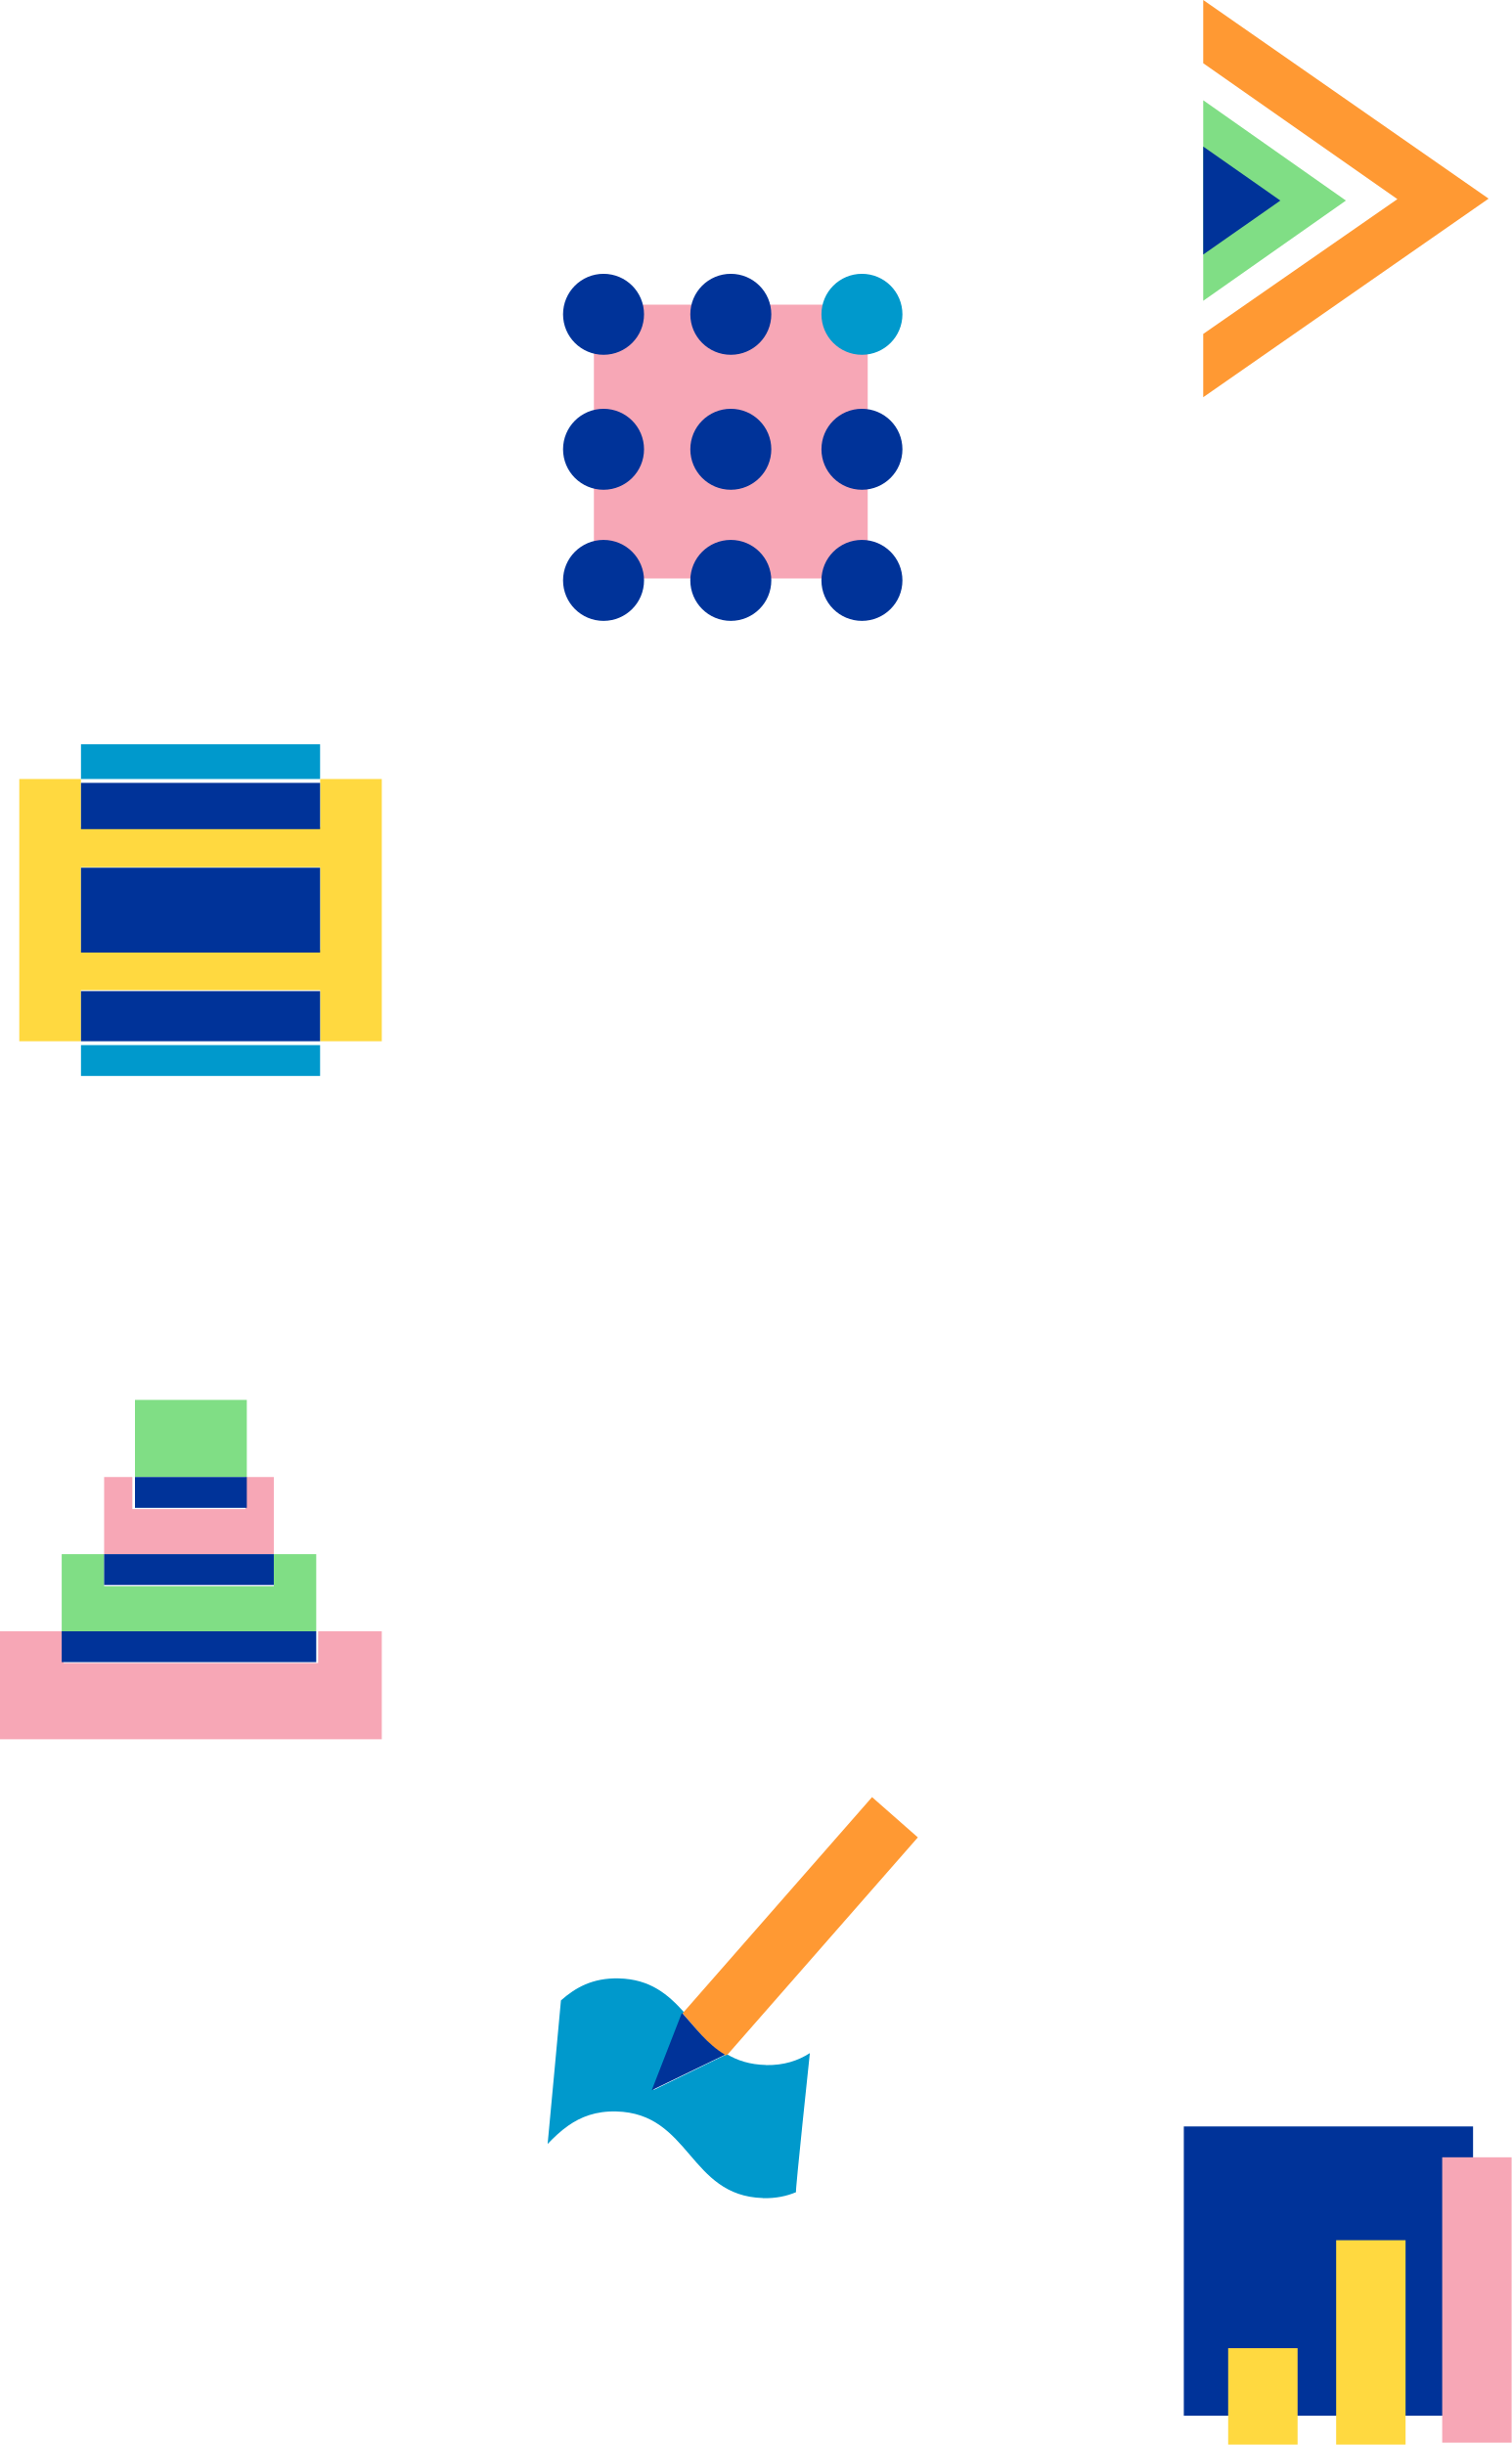
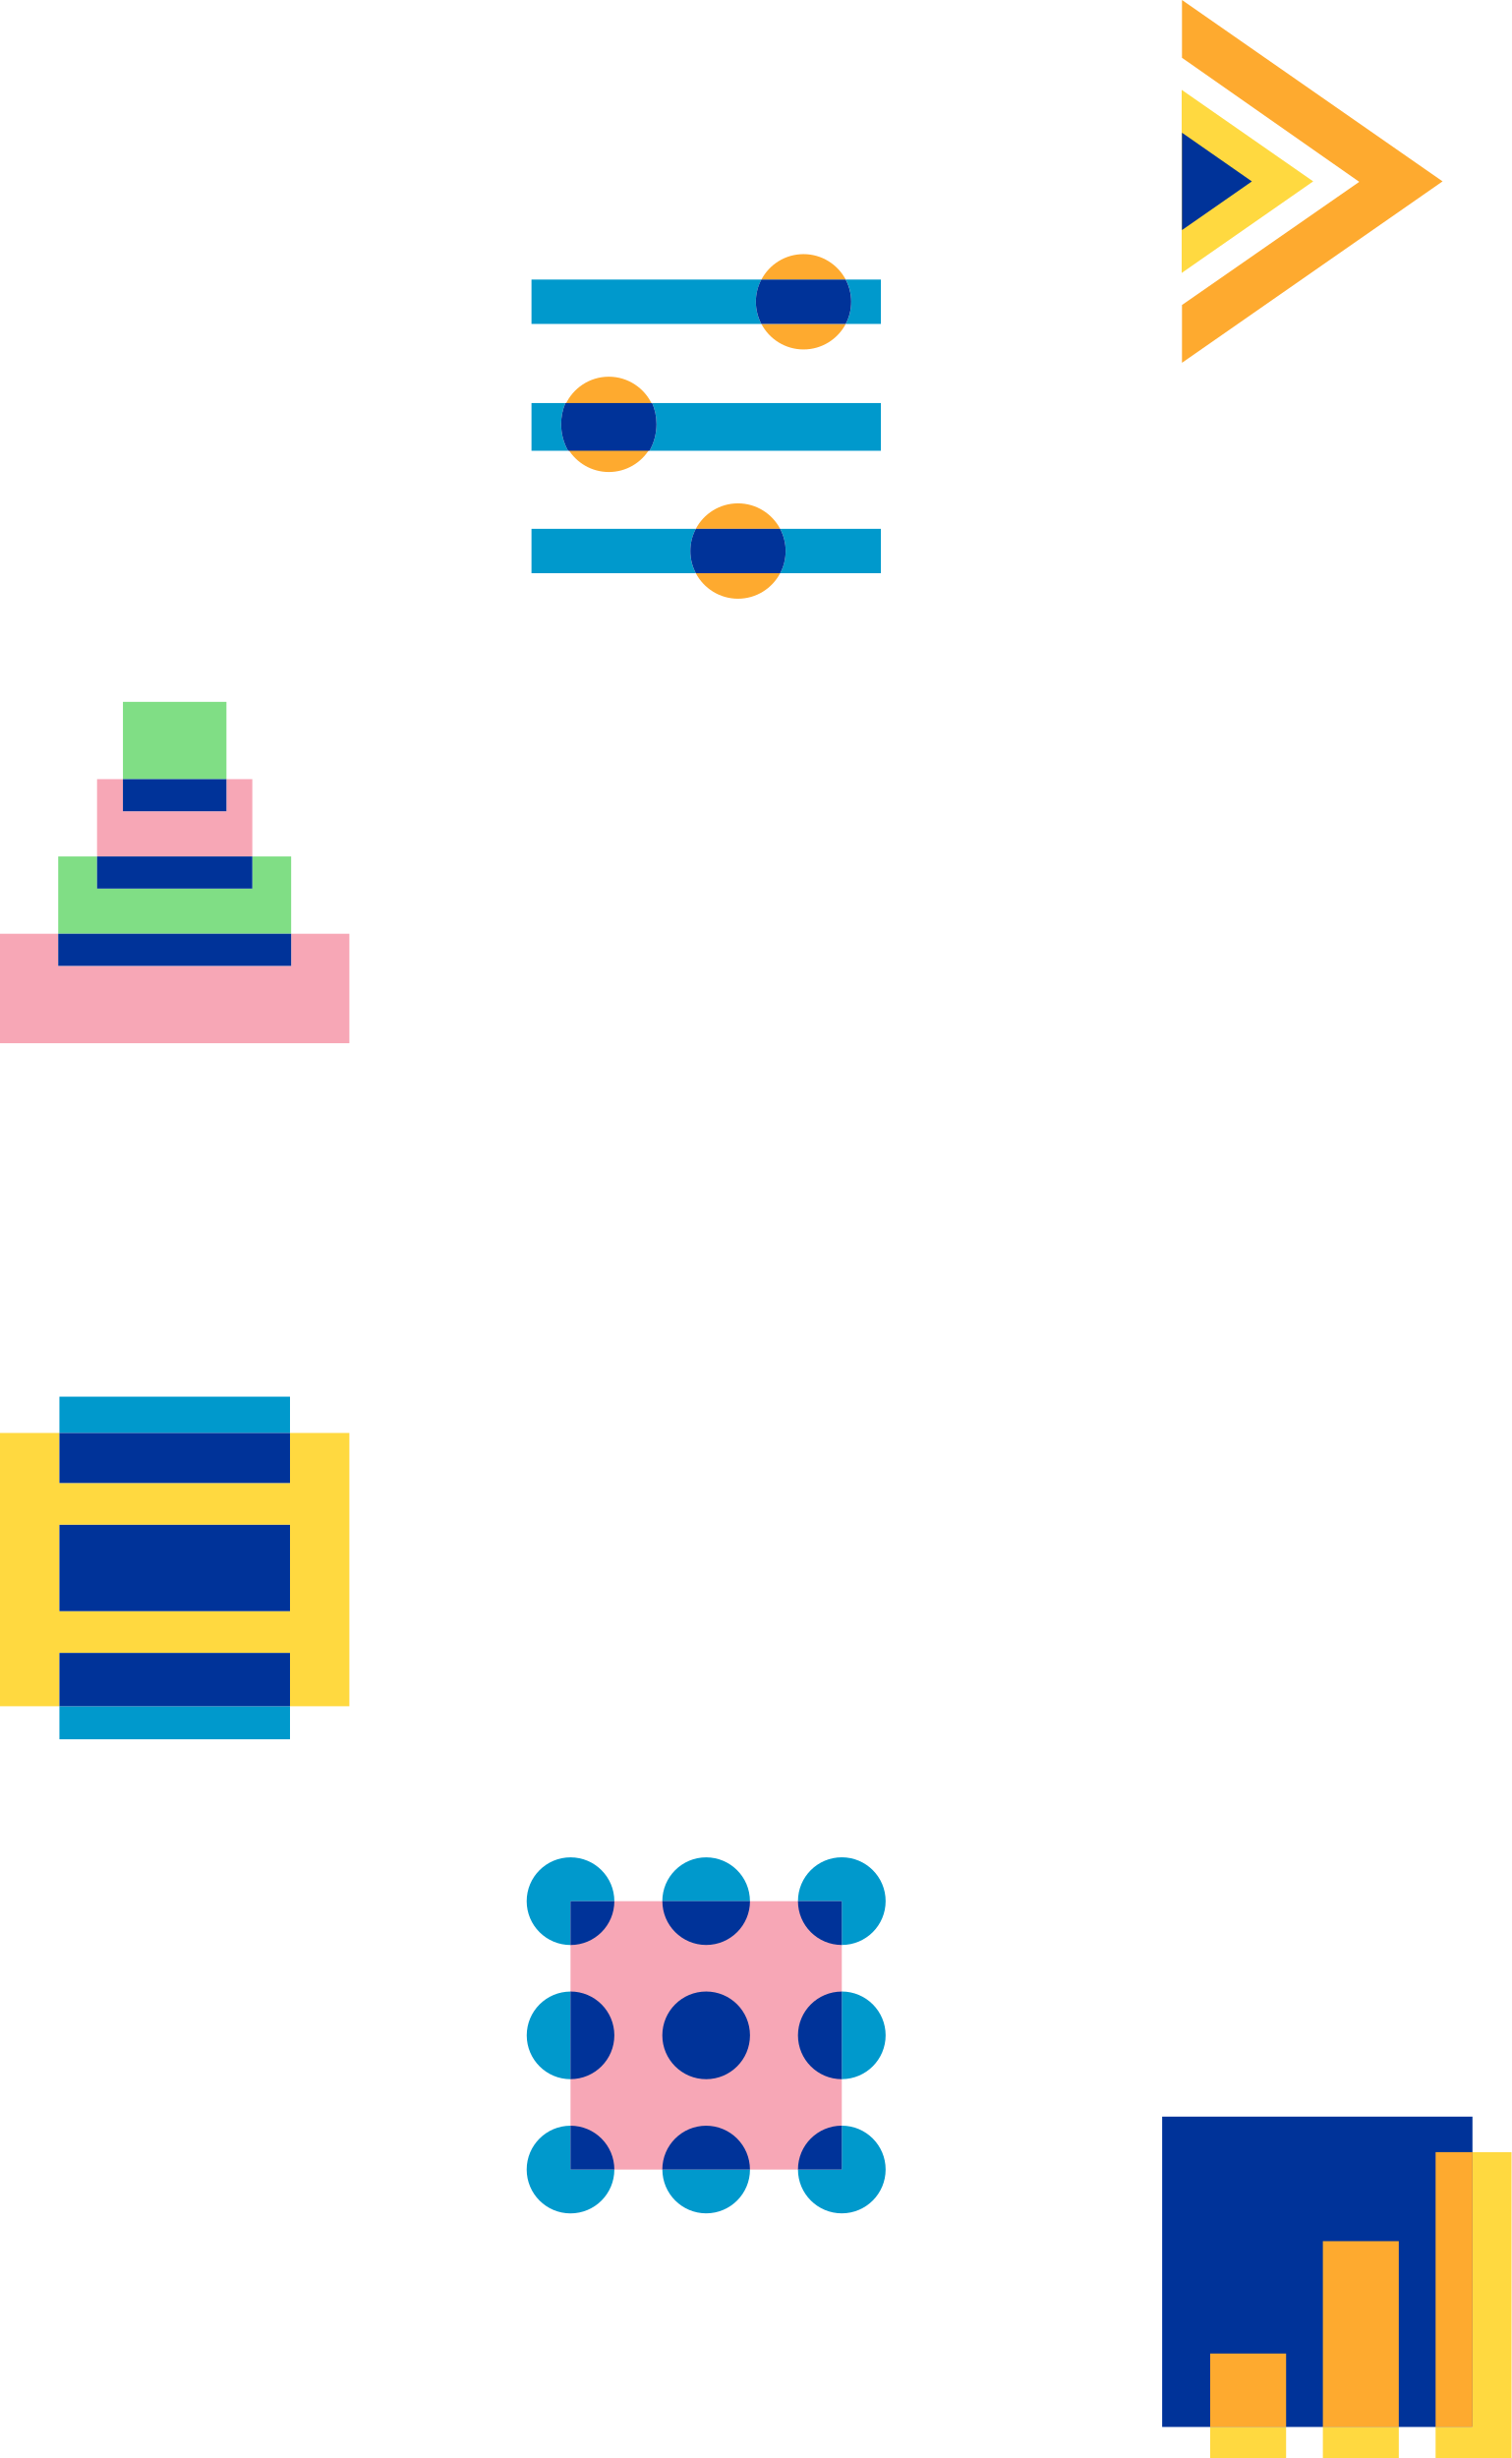
- <svg xmlns="http://www.w3.org/2000/svg" width="392px" height="634px" viewBox="0 0 392 634" version="1.1">
-   <g id="Page-1" stroke="none" stroke-width="1" fill="none" fill-rule="evenodd">
-     <g id="Start-Page" transform="translate(-990, -39)" fill-rule="nonzero">
-       <g id="Group-12" transform="translate(990, 39)">
-         <g id="Group-Copy-5" transform="translate(312, 0)">
-           <polygon id="Path" fill="#80DE85" points="0 78 37 52.007 0 26" />
-           <polygon id="Path" fill="#003399" points="0 66 20 52.007 0 38" />
-           <polygon id="Path" fill="#FF9933" points="0 103 74 51.507 0 0 0 16.397 50.344 51.633 0 86.589" />
+ <svg xmlns="http://www.w3.org/2000/svg" id="Layer_2" data-name="Layer 2" viewBox="0 0 314.14 510.79">
+   <g id="Graphic">
+     <g>
+       <g>
+         <polygon points="60.51 194.04 60.51 200.73 12.1 200.73 12.1 194.04 0 194.04 0 216.79 72.61 216.79 72.61 194.04 60.51 194.04" fill="#f7a7b6" />
+         <polygon points="60.51 177.98 52.44 177.98 52.44 184.66 20.17 184.66 20.17 177.98 12.1 177.98 12.1 194.04 60.51 194.04 60.51 177.98" fill="#80de85" />
+         <rect x="12.1" y="194.04" width="48.41" height="6.68" fill="#039" />
+         <polygon points="52.44 161.91 47.06 161.91 47.06 168.6 25.55 168.6 25.55 161.91 20.17 161.91 20.17 177.98 52.44 177.98 52.44 161.91" fill="#f7a7b6" />
+         <rect x="20.17" y="177.98" width="32.27" height="6.68" fill="#039" />
+         <rect x="25.55" y="145.85" width="21.51" height="16.07" fill="#80de85" />
+         <rect x="25.55" y="161.91" width="21.51" height="6.68" fill="#039" />
+       </g>
+       <g>
+         <path d="M72.61,297.78h-12.35v10.4H12.35v-10.4H0v56.79H12.35v-11.08H60.26v11.08h12.35v-56.79Zm-12.35,37.02H12.35v-17.94H60.26v17.94Z" fill="#ffd940" />
+         <rect x="12.35" y="290.24" width="47.92" height="7.54" fill="#09c" />
+         <rect x="12.35" y="297.78" width="47.92" height="10.4" fill="#039" />
+         <rect x="12.35" y="316.87" width="47.92" height="17.94" fill="#039" />
+         <rect x="12.35" y="354.57" width="47.92" height="6.86" fill="#09c" />
+         <rect x="12.35" y="343.49" width="47.92" height="11.08" fill="#039" />
+       </g>
+       <g>
+         <polygon points="245.59 56.72 272.92 37.69 245.59 18.67 245.59 56.72" fill="#ffd940" />
+         <polygon points="245.65 47.81 260.18 37.7 245.65 27.58 245.65 47.81" fill="#039" />
+         <polygon points="245.65 75.39 299.81 37.69 245.65 0 245.65 12.01 282.49 37.79 245.65 63.38 245.65 75.39" fill="#feaa2f" />
+       </g>
+       <g>
+         <rect x="241.53" y="439.85" width="64.49" height="64.49" fill="#039" />
+         <polygon points="306.03 447.23 306.03 504.34 298.36 504.34 298.36 510.79 314.14 510.79 314.14 447.23 306.03 447.23" fill="#ffd940" />
+         <rect x="298.36" y="447.23" width="7.67" height="57.11" fill="#feaa2f" />
+         <rect x="251.51" y="504.34" width="15.78" height="6.45" fill="#ffd940" />
+         <rect x="274.93" y="504.34" width="15.78" height="6.45" fill="#ffd940" />
+         <rect x="251.51" y="489.08" width="15.78" height="15.26" fill="#feaa2f" />
+         <rect x="274.93" y="465.73" width="15.78" height="38.61" fill="#feaa2f" />
+       </g>
+       <g>
+         <rect x="118.57" y="395.08" width="56.38" height="55.77" fill="#f7a7b6" />
+         <circle cx="146.76" cy="422.96" r="9.11" fill="#039" />
+         <g>
+           <path d="M146.76,385.97c-5.03,0-9.11,4.08-9.11,9.11h18.21c0-5.03-4.08-9.11-9.11-9.11Z" fill="#09c" />
+           <path d="M184.06,422.96c0-5.03-4.08-9.11-9.11-9.11v18.21c5.03,0,9.11-4.08,9.11-9.11Z" fill="#09c" />
+           <path d="M174.95,404.18c5.03,0,9.11-4.08,9.11-9.11s-4.08-9.11-9.11-9.11-9.11,4.08-9.11,9.11h9.11v9.11Z" fill="#09c" />
+           <path d="M127.68,395.08c0-5.03-4.08-9.11-9.11-9.11s-9.11,4.08-9.11,9.11,4.08,9.11,9.11,9.11v-9.11h9.11Z" fill="#09c" />
+           <path d="M109.47,422.96c0,5.03,4.08,9.11,9.11,9.11v-18.21c-5.03,0-9.11,4.08-9.11,9.11Z" fill="#09c" />
+           <path d="M118.57,441.74c-5.03,0-9.11,4.08-9.11,9.11s4.08,9.11,9.11,9.11,9.11-4.08,9.11-9.11h-9.11v-9.11Z" fill="#09c" />
+           <path d="M146.76,459.95c5.03,0,9.11-4.08,9.11-9.11h-18.21c0,5.03,4.08,9.11,9.11,9.11Z" fill="#09c" />
+           <path d="M165.84,450.84c0,5.03,4.08,9.11,9.11,9.11s9.11-4.08,9.11-9.11-4.08-9.11-9.11-9.11v9.11h-9.11Z" fill="#09c" />
        </g>
-         <g id="Group-Copy-4" transform="translate(5, 193)">
-           <path d="M94,9 L78.018,9 L78.018,21.454 L15.982,21.454 L15.982,9 L0,9 L0,77 L15.982,77 L15.982,63.731 L78.018,63.731 L78.018,77 L94,77 L94,9 Z M78.018,53.341 L15.982,53.341 L15.982,31.859 L78.018,31.859 L78.018,53.341 Z" id="Shape" fill="#FFD940" />
-           <rect id="Rectangle" fill="#0099CC" x="16" y="0" width="62" height="9" />
-           <rect id="Rectangle" fill="#003399" x="16" y="10" width="62" height="12" />
-           <rect id="Rectangle" fill="#003399" x="16" y="32" width="62" height="22" />
-           <rect id="Rectangle" fill="#0099CC" x="16" y="78" width="62" height="8" />
-           <rect id="Rectangle" fill="#003399" x="16" y="64" width="62" height="13" />
-         </g>
-         <g id="Group-Copy-3" transform="translate(146, 71)">
-           <rect id="Rectangle" fill="#F7A7B6" x="8" y="8" width="71" height="71" />
-           <circle id="Oval" fill="#003399" cx="10.5" cy="10.5" r="10.5" />
-           <circle id="Oval" fill="#003399" cx="43.5" cy="10.5" r="10.5" />
-           <circle id="Oval" fill="#0099CC" cx="77.5" cy="10.5" r="10.5" />
-           <circle id="Oval" fill="#003399" cx="10.5" cy="45.5" r="10.5" />
-           <circle id="Oval" fill="#003399" cx="43.5" cy="45.5" r="10.5" />
-           <circle id="Oval" fill="#003399" cx="77.5" cy="45.5" r="10.5" />
-           <circle id="Oval" fill="#003399" cx="10.5" cy="79.5" r="10.5" />
-           <circle id="Oval" fill="#003399" cx="43.5" cy="79.5" r="10.5" />
-           <circle id="Oval" fill="#003399" cx="77.5" cy="79.5" r="10.5" />
-         </g>
-         <g id="Group-Copy" transform="translate(0, 363.1)">
-           <polygon id="Path" fill="#F7A7B6" points="82.498 59.9 82.498 68.138 16.488 68.138 16.488 59.9 0 59.9 0 87.9 99 87.9 99 59.9" />
-           <polygon id="Path" fill="#80DE85" points="82 39.9 71.005 39.9 71.005 48.231 27.009 48.231 27.009 39.9 16 39.9 16 59.9 82 59.9" />
-           <rect id="Rectangle" fill="#003399" x="16" y="59.9" width="66" height="8" />
-           <polygon id="Path" fill="#F7A7B6" points="71 19.9 63.664 19.9 63.664 28.223 34.322 28.223 34.322 19.9 27 19.9 27 39.9 71 39.9" />
-           <rect id="Rectangle" fill="#003399" x="27" y="39.9" width="44" height="8" />
-           <rect id="Rectangle" fill="#80DE85" x="35" y="-0.1" width="29" height="20" />
-           <rect id="Rectangle" fill="#003399" x="35" y="19.9" width="29" height="8" />
-         </g>
-         <g id="Group-Copy-6" transform="translate(142, 466)">
-           <path d="M56.589,69.489 L56.589,69.461 C52.441,69.362 49.198,68.294 46.48,66.663 L27.452,75.942 L35.225,55.851 C35.225,55.851 35.267,55.879 35.267,55.893 L35.366,55.78 C31.26,51.197 26.631,47.19 18.419,47.007 C11.666,46.852 7.22,49.383 3.455,52.715 C3.469,52.87 0,89.932 0,89.932 C1.671,88.203 3.398,86.558 5.366,85.18 C8.608,82.916 12.487,81.384 17.768,81.51 C37.051,81.96 36.612,103.416 55.81,103.964 L55.81,103.992 C59.18,104.077 61.983,103.472 64.404,102.446 C64.177,102.319 68,66.382 68,66.382 C64.956,68.322 61.346,69.573 56.575,69.489 L56.589,69.489 Z" id="Path" fill="#0099CC" />
-           <path d="M46.097,67 L46.69,66.703 L46.69,66.703 C46.69,66.703 46.718,66.675 46.718,66.675 L46.788,66.633 C46.788,66.633 46.774,66.618 46.774,66.618 L96,10.444 L84.127,0 L35,56.062 C38.455,59.962 41.543,64.258 46.069,67 L46.097,67 Z" id="Path" fill="#FF9933" />
-           <path d="M34.761,56.07 L27,76 L46,66.795 C41.448,64.089 38.366,59.849 34.903,56 L34.804,56.112 C34.804,56.112 34.761,56.07 34.761,56.07 Z" id="Path" fill="#003399" />
-         </g>
-         <g id="Group-Copy-2" transform="translate(307, 551)">
-           <rect id="Rectangle" fill="#003399" x="-0.033" y="0.397" width="75" height="75" />
-           <polygon id="Rectangle" fill="#FFD940" transform="translate(20.46717, 70.39687) rotate(-90) translate(-20.46717, -70.39687) " points="7.967 61.397 32.967 61.397 32.967 79.397 7.967 79.397" />
-           <polygon id="Rectangle" fill="#FFD940" transform="translate(48.46717, 56.39688) rotate(-90) translate(-48.46717, -56.39688) " points="21.967 47.397 74.967 47.397 74.967 65.397 21.967 65.397" />
-           <polygon id="Rectangle" fill="#F7A7B6" transform="translate(75.96717, 45.39688) rotate(-90) translate(-75.96717, -45.39688) " points="38.967 36.397 112.967 36.397 112.967 54.397 38.967 54.397" />
+         <path d="M146.76,404.18c5.03,0,9.11-4.08,9.11-9.11h-18.21c0,5.03,4.08,9.11,9.11,9.11Z" fill="#039" />
+         <path d="M165.84,422.96c0,5.03,4.08,9.11,9.11,9.11v-18.21c-5.03,0-9.11,4.08-9.11,9.11Z" fill="#039" />
+         <path d="M174.95,404.18v-9.11h-9.11c0,5.03,4.08,9.11,9.11,9.11Z" fill="#039" />
+         <path d="M127.68,395.08h-9.11v9.11c5.03,0,9.11-4.08,9.11-9.11Z" fill="#039" />
+         <path d="M127.68,422.96c0-5.03-4.08-9.11-9.11-9.11v18.21c5.03,0,9.11-4.08,9.11-9.11Z" fill="#039" />
+         <path d="M118.57,441.74v9.11h9.11c0-5.03-4.08-9.11-9.11-9.11Z" fill="#039" />
+         <path d="M146.76,441.74c-5.03,0-9.11,4.08-9.11,9.11h18.21c0-5.03-4.08-9.11-9.11-9.11Z" fill="#039" />
+         <path d="M165.84,450.84h9.11v-9.11c-5.03,0-9.11,4.08-9.11,9.11Z" fill="#039" />
+       </g>
+       <g>
+         <path d="M158.23,58.1h-47.77v9.22h47.77c-.73-1.38-1.14-2.95-1.14-4.61s.42-3.23,1.14-4.61Z" fill="#09c" />
+         <path d="M183.07,58.1h-7.3c.73,1.38,1.14,2.95,1.14,4.61s-.42,3.23-1.14,4.61h7.3v-9.22Z" fill="#09c" />
+         <path d="M167,72.62c3.81,0,7.11-2.15,8.77-5.3h-17.53c1.66,3.15,4.96,5.3,8.76,5.3Z" fill="#feaa2f" />
+         <path d="M167,52.81c-3.81,0-7.11,2.15-8.76,5.3h17.53c-1.66-3.15-4.96-5.3-8.77-5.3Z" fill="#feaa2f" />
+         <path d="M175.76,58.1h-17.53c-.73,1.38-1.14,2.95-1.14,4.61s.42,3.23,1.14,4.61h17.53c.73-1.38,1.14-2.95,1.14-4.61s-.42-3.23-1.14-4.61Z" fill="#039" />
+         <path d="M183.07,83.76h-47.52c.57,1.34,.89,2.82,.89,4.39,0,2.02-.54,3.91-1.45,5.52h48.08v-9.91Z" fill="#09c" />
+         <path d="M117.51,83.76h-7.05v9.91h7.61c-.91-1.61-1.45-3.5-1.45-5.52,0-1.57,.32-3.05,.89-4.39Z" fill="#09c" />
+         <path d="M126.53,78.28c-4.01,0-7.46,2.39-9.02,5.82h18.04c-1.56-3.43-5.01-5.82-9.02-5.82Z" fill="#feaa2f" />
+         <path d="M126.53,98.09c3.59,0,6.72-1.91,8.46-4.77h-16.92c1.74,2.85,4.87,4.77,8.46,4.77Z" fill="#feaa2f" />
+         <path d="M135.55,83.76h-18.04c-.57,1.34-.89,2.82-.89,4.39,0,2.02,.54,3.91,1.45,5.52h16.92c.91-1.61,1.45-3.5,1.45-5.52,0-1.57-.32-3.05-.89-4.39Z" fill="#039" />
+         <g>
+           <path d="M144.61,109.9h-34.15v9.22h34.15c-.73-1.38-1.14-2.95-1.14-4.61s.42-3.23,1.14-4.61Z" fill="#09c" />
+           <path d="M183.07,109.9h-20.93c.73,1.38,1.14,2.95,1.14,4.61s-.42,3.23-1.14,4.61h20.93v-9.22Z" fill="#09c" />
+           <path d="M153.37,104.6c-3.81,0-7.11,2.15-8.76,5.3h17.53c-1.66-3.15-4.96-5.3-8.77-5.3Z" fill="#feaa2f" />
+           <path d="M153.37,124.42c3.81,0,7.11-2.15,8.77-5.3h-17.53c1.66,3.15,4.96,5.3,8.76,5.3Z" fill="#feaa2f" />
+           <path d="M162.14,109.9h-17.53c-.73,1.38-1.14,2.95-1.14,4.61s.42,3.23,1.14,4.61h17.53c.73-1.38,1.14-2.95,1.14-4.61s-.42-3.23-1.14-4.61Z" fill="#039" />
        </g>
      </g>
    </g>
  </g>
</svg>
